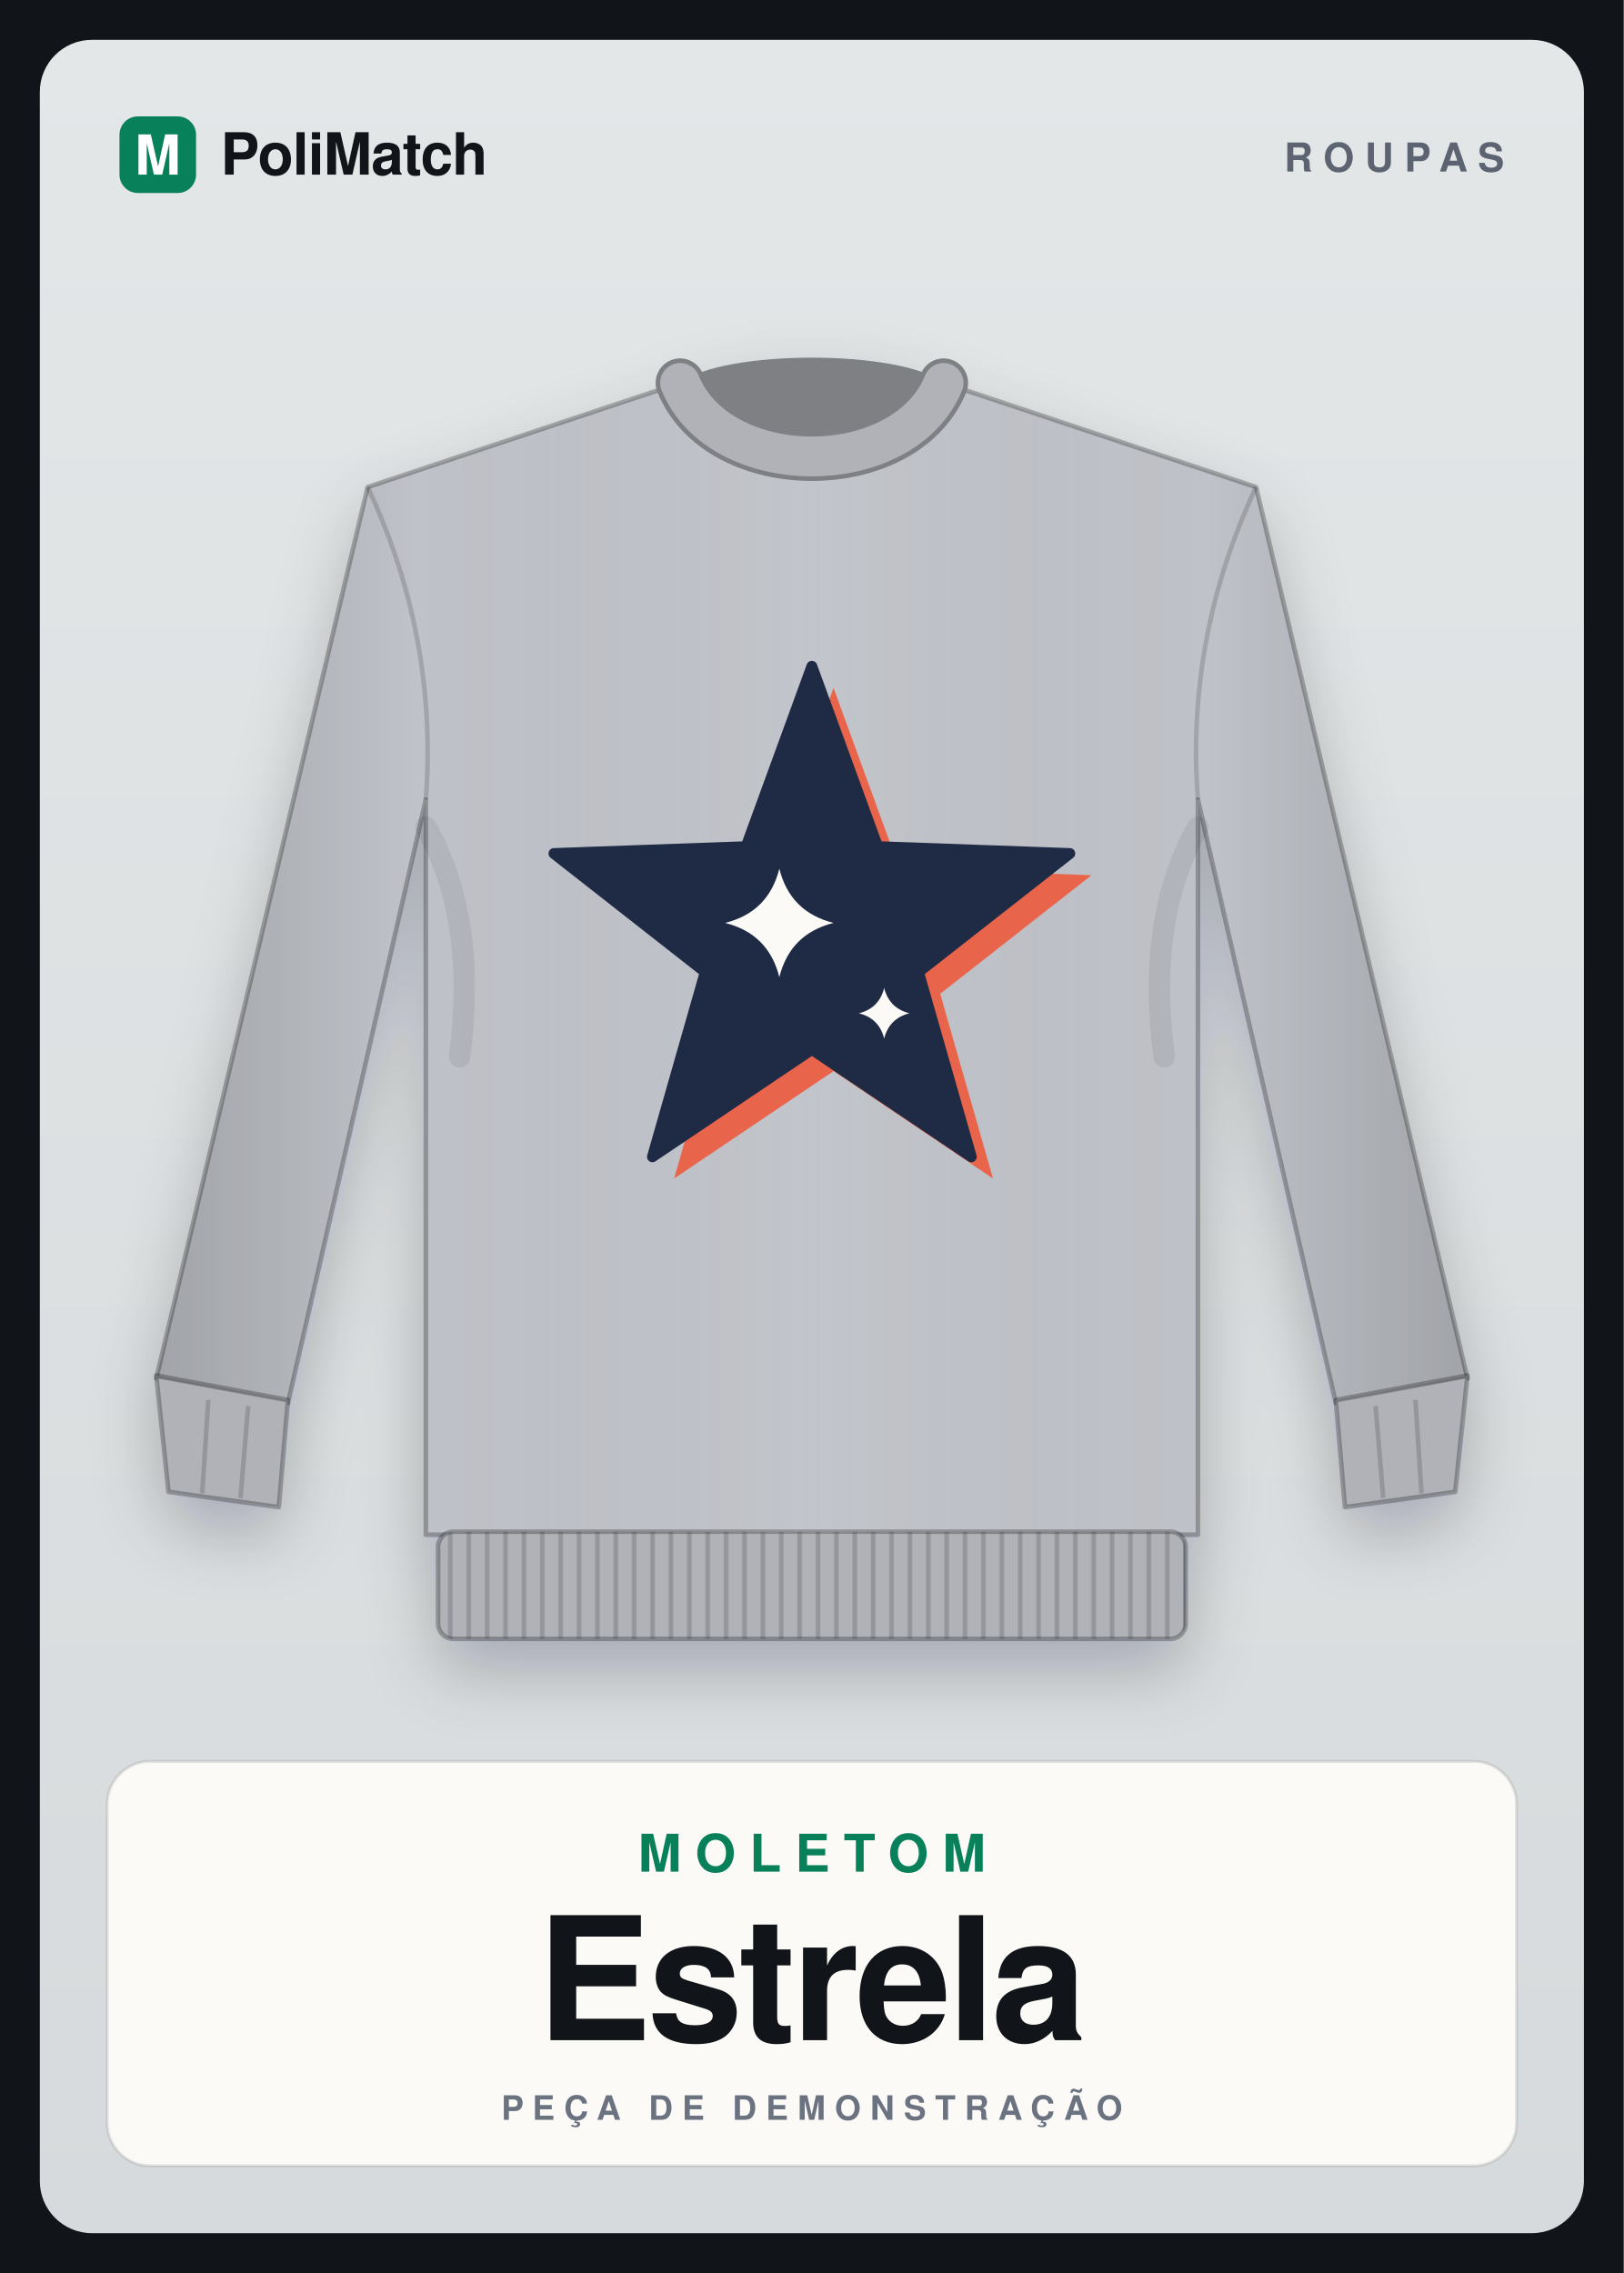
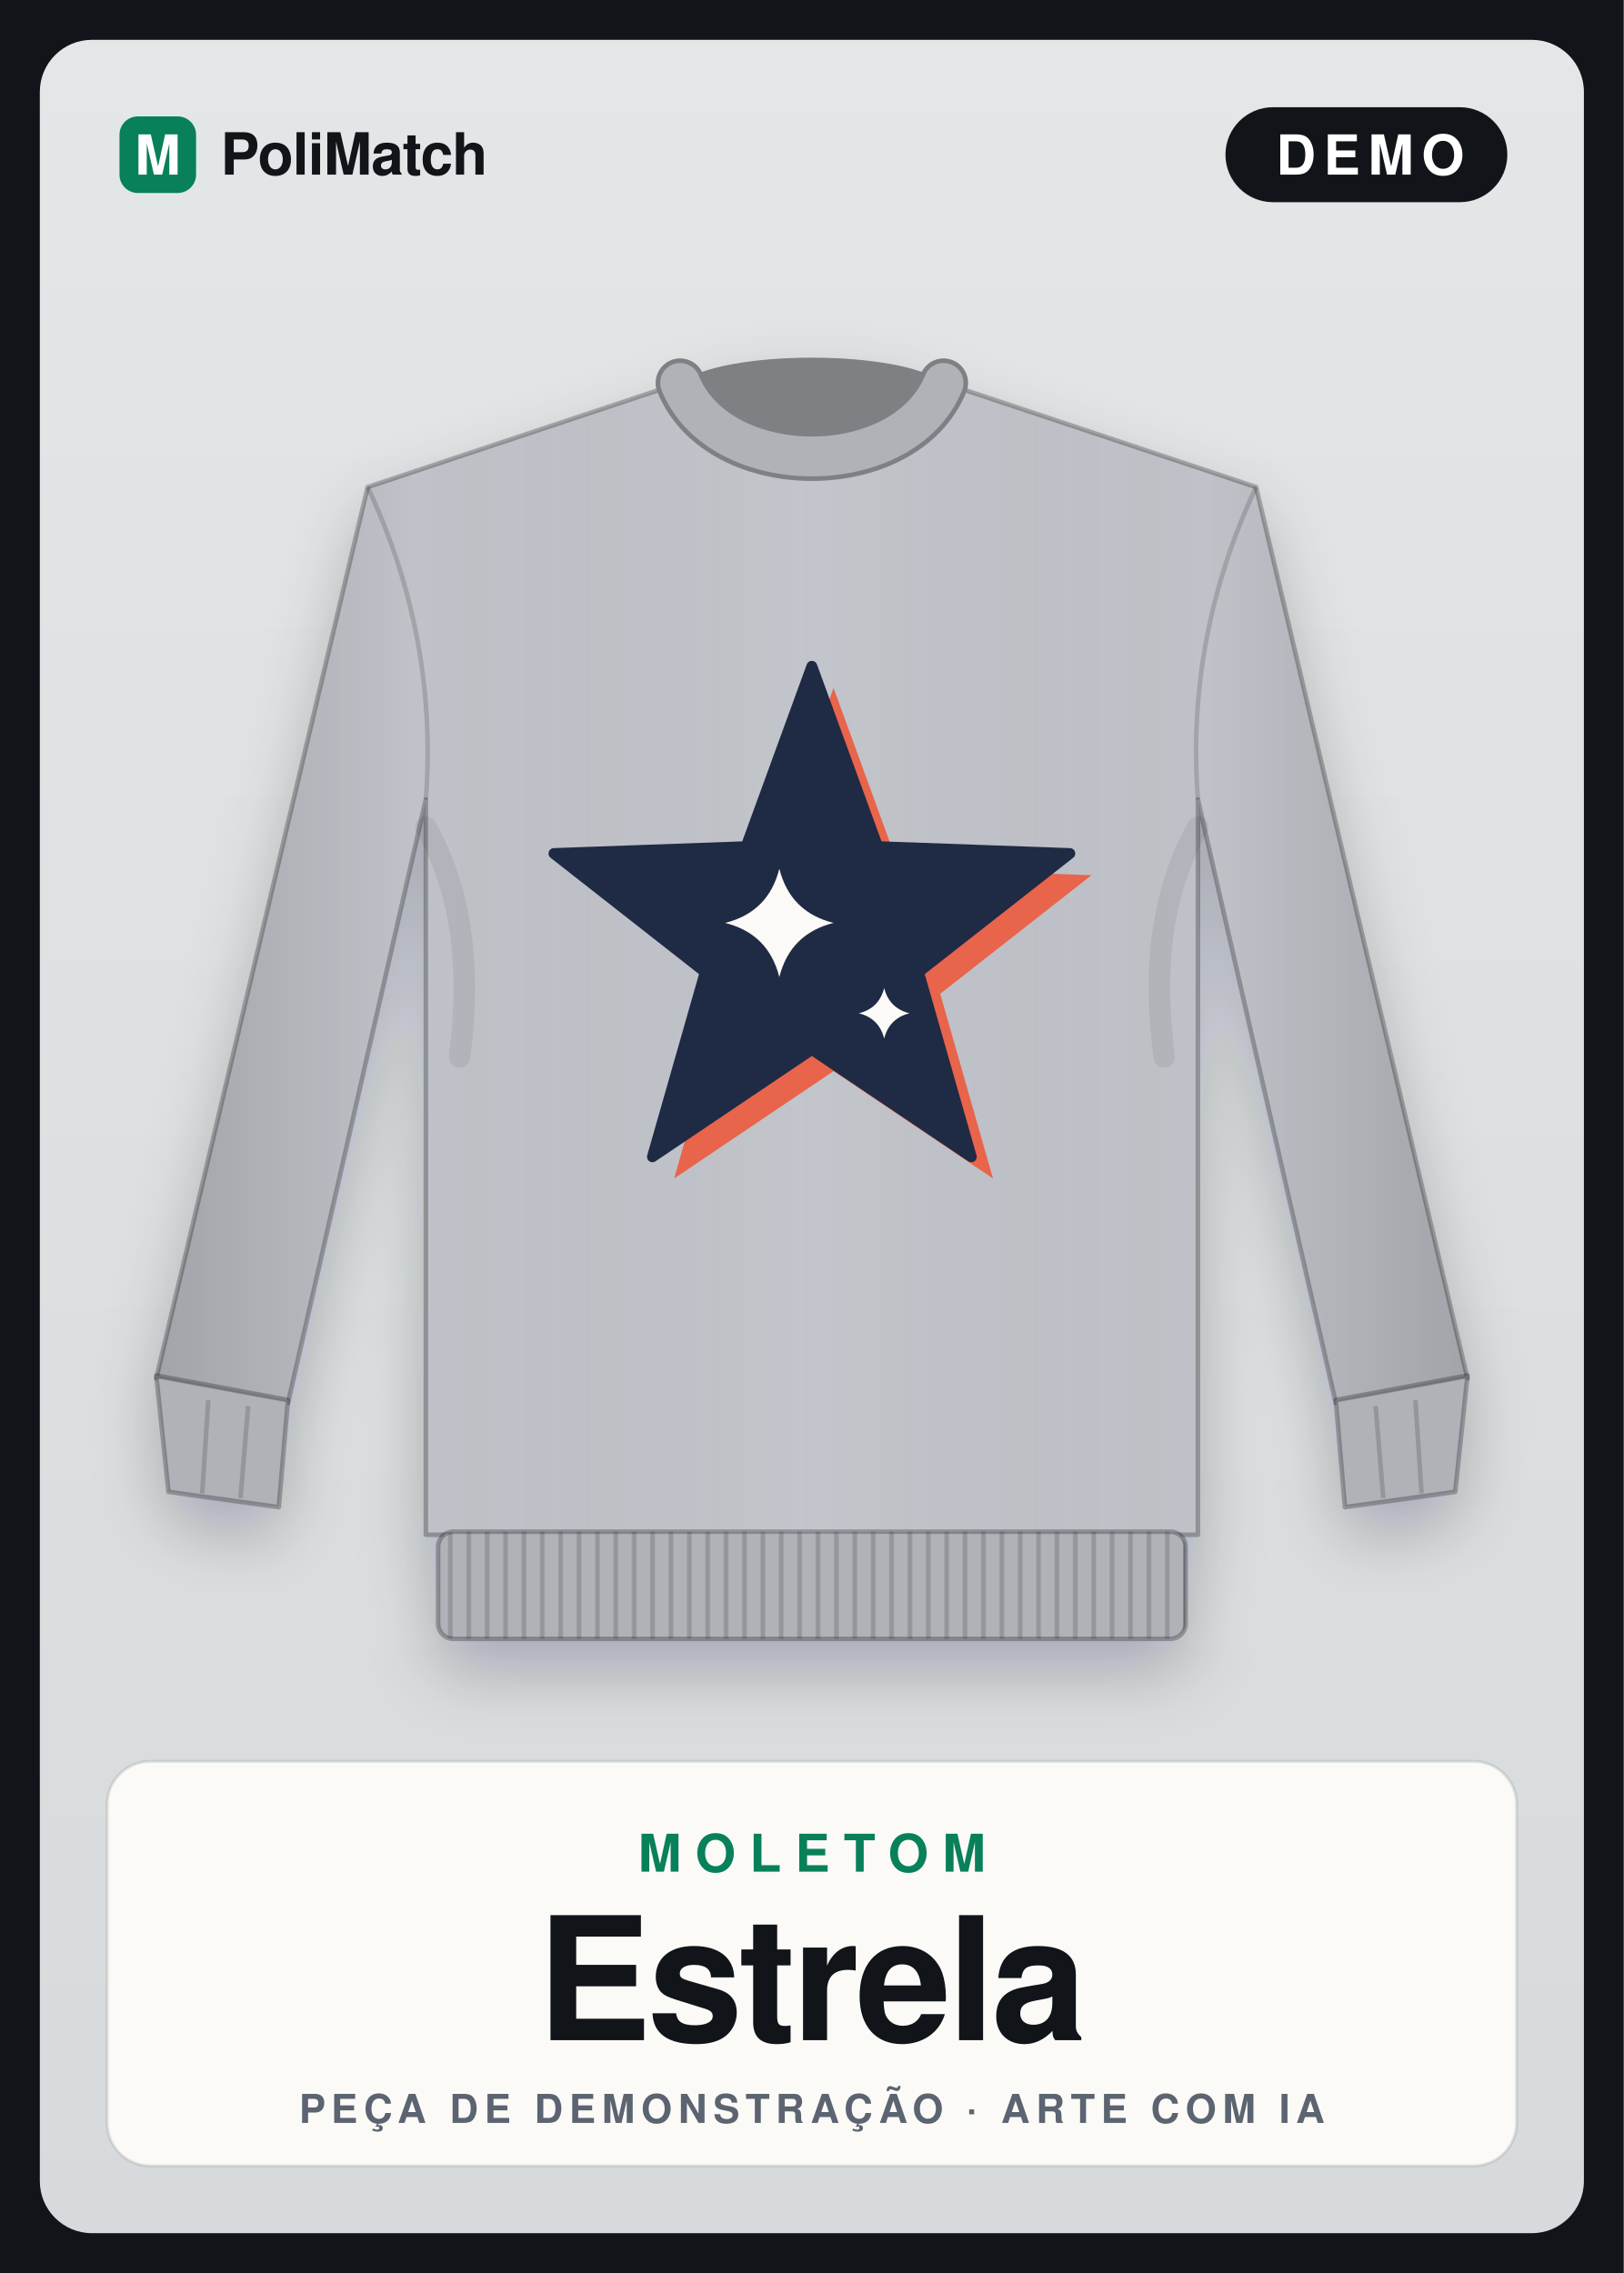
- <svg xmlns="http://www.w3.org/2000/svg" viewBox="0 0 1060 1484" width="1060" height="1484" font-family="-apple-system, 'SF Pro Display', 'Helvetica Neue', Helvetica, Arial, sans-serif">
+ <svg xmlns="http://www.w3.org/2000/svg" viewBox="0 0 1060 1484" width="1060" height="1484" font-family="'Helvetica Neue', Helvetica, Arial, sans-serif">
  <defs>
    <filter id="drop" x="-20%" y="-20%" width="140%" height="140%">
      <feDropShadow dx="0" dy="20" stdDeviation="22" flood-color="#0B1220" flood-opacity="0.24" />
    </filter>
    <linearGradient id="fold" x1="0" y1="0" x2="1" y2="0">
      <stop offset="0" stop-color="#000" stop-opacity="0.16" />
      <stop offset="0.2" stop-color="#000" stop-opacity="0" />
      <stop offset="0.5" stop-color="#fff" stop-opacity="0.05" />
      <stop offset="0.8" stop-color="#000" stop-opacity="0" />
      <stop offset="1" stop-color="#000" stop-opacity="0.16" />
    </linearGradient>
    <linearGradient id="panel" x1="0" y1="0" x2="0" y2="1">
      <stop offset="0" stop-color="#e4e7e8" />
      <stop offset="1" stop-color="#D6DADC" />
    </linearGradient>
  </defs>
  <rect width="1060" height="1484" fill="#111418" />
  <rect x="26" y="26" width="1008" height="1432" rx="34" fill="url(#panel)" />
  <rect x="78" y="76" width="50" height="50" rx="12" fill="#08805A" />
  <text x="103" y="114" font-size="36" font-weight="800" fill="#fff" text-anchor="middle">M</text>
  <text x="144" y="114" font-size="38" font-weight="700" fill="#111418" letter-spacing="-0.5">PoliMatch</text>
-   <text x="982" y="112" font-size="26" font-weight="700" fill="#5B6470" text-anchor="end" letter-spacing="7">ROUPAS</text>
+   <rect x="800" y="70" width="184" height="62" rx="31" fill="#111418" />
+   <text x="894.5" y="114" font-size="36" font-weight="700" fill="#fff" text-anchor="middle" letter-spacing="5">DEMO</text>
  <defs>
    <pattern id="rib" width="12" height="12" patternUnits="userSpaceOnUse">
      <rect width="12" height="12" fill="#b0b2b8" />
      <path d="M6,0 V12" stroke="rgba(0,0,0,0.16)" stroke-width="3" />
    </pattern>
  </defs>
  <g filter="url(#drop)">
    <path d="M444,250 C472,228 588,228 616,250 C590,314 470,314 444,250 Z" fill="#7e8084" />
    <path d="M444,250 C470,314 590,314 616,250 L820,318 L958,900 L872,916 L782,522 L782,1002 L278,1002 L278,522 L188,916 L102,900 L240,318 Z" fill="#BFC2C8" stroke="rgba(0,0,0,0.26)" stroke-width="3" stroke-linejoin="round" />
    <rect x="286" y="1000" width="488" height="70" rx="10" fill="url(#rib)" stroke="rgba(0,0,0,0.26)" stroke-width="3" />
    <path d="M958,898 L872,914 L878,984 L950,974 Z" fill="#b0b2b8" stroke="rgba(0,0,0,0.26)" stroke-width="3" stroke-linejoin="round" />
    <g transform="translate(1060,0) scale(-1,1)">
      <path d="M958,898 L872,914 L878,984 L950,974 Z" fill="#b0b2b8" stroke="rgba(0,0,0,0.26)" stroke-width="3" stroke-linejoin="round" />
    </g>
  </g>
  <path d="M444,250 C470,314 590,314 616,250 L820,318 L958,900 L872,916 L782,522 L782,1002 L278,1002 L278,522 L188,916 L102,900 L240,318 Z" fill="url(#fold)" />
  <path d="M820,318 Q774,416 782,522" fill="none" stroke="rgba(0,0,0,0.16)" stroke-width="3" />
  <path d="M782,540 q-34,60 -22,150" fill="none" stroke="rgba(0,0,0,0.07)" stroke-width="14" stroke-linecap="round" />
  <path d="M898,918 L903,978 M924,914 L928,975" fill="none" stroke="rgba(0,0,0,0.16)" stroke-width="3" />
  <g transform="translate(1060,0) scale(-1,1)">
    <path d="M820,318 Q774,416 782,522" fill="none" stroke="rgba(0,0,0,0.16)" stroke-width="3" />
    <path d="M782,540 q-34,60 -22,150" fill="none" stroke="rgba(0,0,0,0.07)" stroke-width="14" stroke-linecap="round" />
    <path d="M898,918 L903,978 M924,914 L928,975" fill="none" stroke="rgba(0,0,0,0.16)" stroke-width="3" />
  </g>
  <path d="M444,250 C470,314 590,314 616,250" fill="none" stroke="#7e8084" stroke-width="32" stroke-linecap="round" />
  <path d="M444,250 C470,314 590,314 616,250" fill="none" stroke="#b0b2b8" stroke-width="26" stroke-linecap="round" />
  <g transform="translate(530,612) scale(1.18)">
    <polygon points="12.0,-138.0 48.4,-38.2 154.7,-34.4 71.0,31.2 100.2,133.4 12.0,74.0 -76.2,133.4 -47.0,31.2 -130.7,-34.4 -24.4,-38.2" fill="#E8644A" />
    <polygon points="0.0,-150.0 36.4,-50.2 142.7,-46.4 59.0,19.2 88.2,121.4 0.0,62.0 -88.2,121.4 -59.0,19.2 -142.7,-46.4 -36.4,-50.2" fill="#1F2A44" stroke="#1F2A44" stroke-width="6" stroke-linejoin="round" />
    <g fill="#FBFAF7">
      <path transform="translate(-18,-8)" d="M0,-30 Q6,-6 30,0 Q6,6 0,30 Q-6,6 -30,0 Q-6,-6 0,-30 Z" />
      <path transform="translate(40,42)" d="M0,-14 Q2.8,-2.8 14,0 Q2.8,2.8 0,14 Q-2.8,2.8 -14,0 Q-2.8,-2.8 0,-14 Z" />
    </g>
  </g>
  <rect x="70" y="1150" width="920" height="264" rx="28" fill="#FBFAF7" stroke="rgba(17,20,24,0.10)" stroke-width="2" />
  <text x="530" y="1222" font-size="34" font-weight="800" fill="#08805A" text-anchor="middle" letter-spacing="9">MOLETOM</text>
  <text x="530" y="1332" font-size="112" font-weight="800" fill="#111418" text-anchor="middle" letter-spacing="-2.5">Estrela</text>
-   <text x="530" y="1384" font-size="22" font-weight="600" fill="#6B7280" text-anchor="middle" letter-spacing="6">PEÇA DE DEMONSTRAÇÃO</text>
+   <text x="530" y="1386" font-size="26" font-weight="700" fill="#5B6470" text-anchor="middle" letter-spacing="4">PEÇA DE DEMONSTRAÇÃO · ARTE COM IA</text>
</svg>
